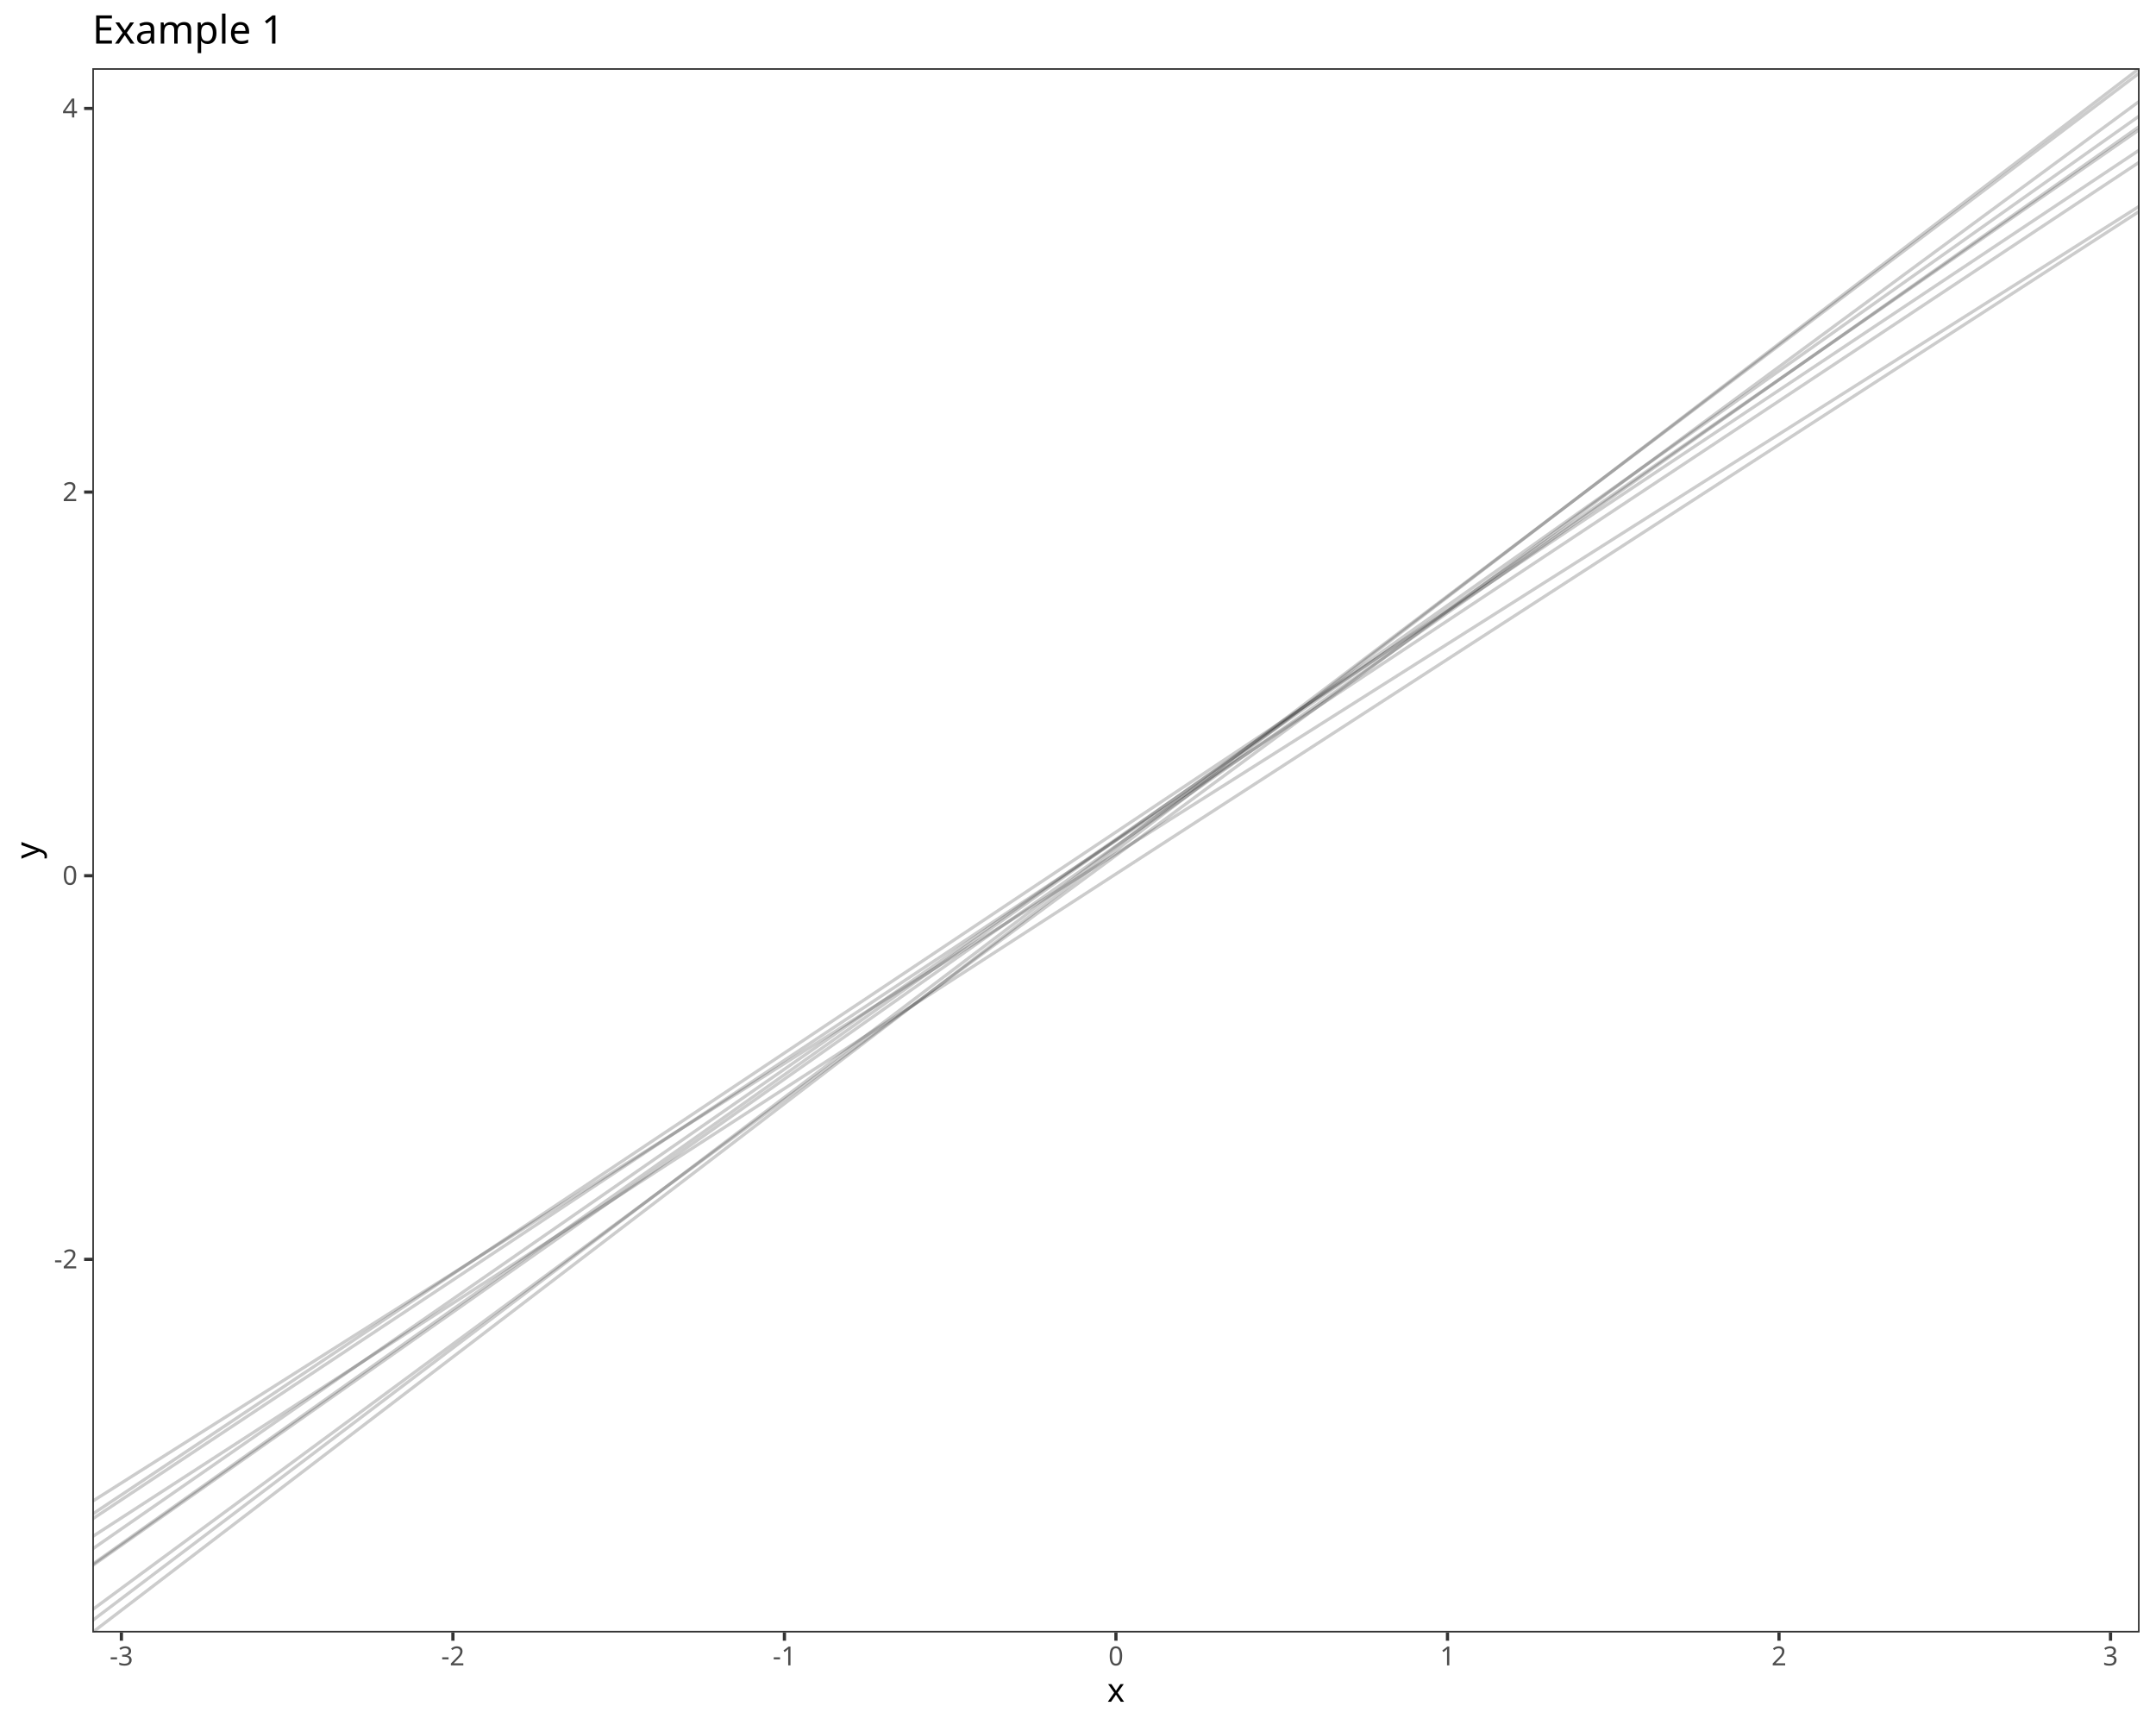
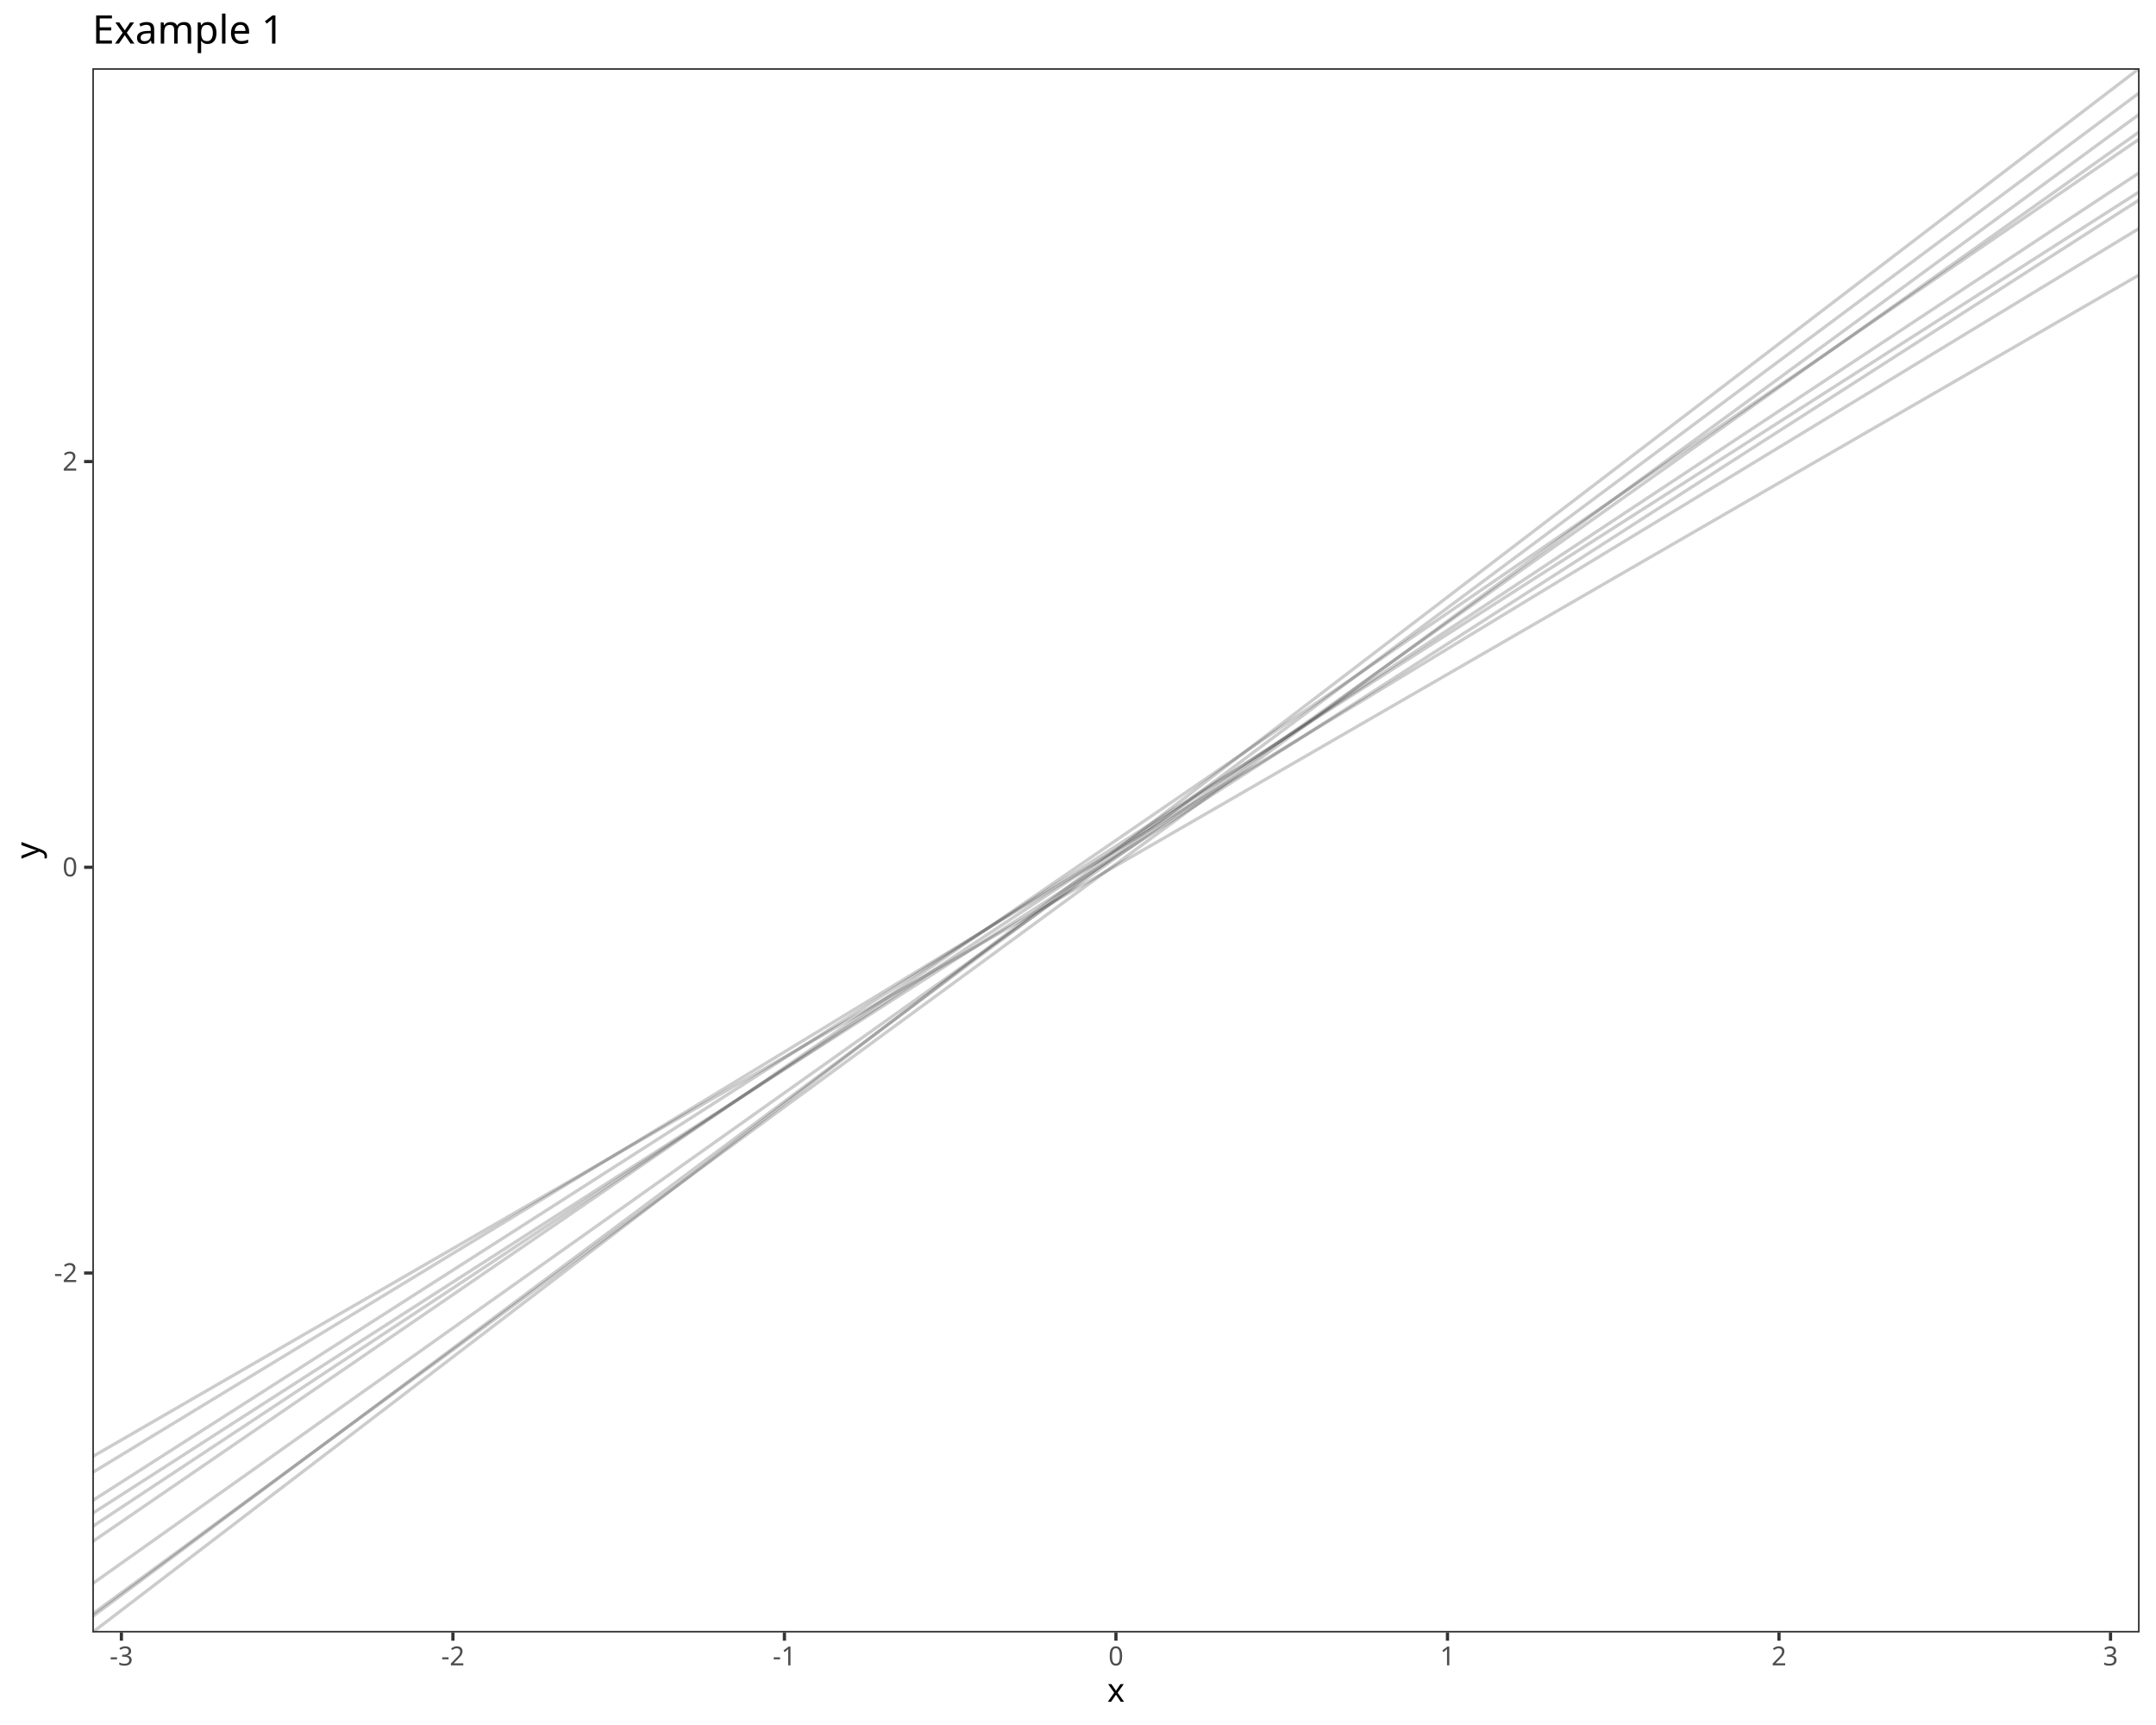
<svg xmlns="http://www.w3.org/2000/svg" class="svglite" data-engine-version="2.0" width="720.00pt" height="576.00pt" viewBox="0 0 720.00 576.00">
  <defs>
    <style type="text/css">
    .svglite line, .svglite polyline, .svglite polygon, .svglite path, .svglite rect, .svglite circle {
      fill: none;
      stroke: #000000;
      stroke-linecap: round;
      stroke-linejoin: round;
      stroke-miterlimit: 10.00;
    }
  </style>
  </defs>
  <rect width="100%" height="100%" style="stroke: none; fill: #FFFFFF;" />
  <defs>
    <clipPath id="cpMC4wMHw3MjAuMDB8MC4wMHw1NzYuMDA=">
      <rect x="0.00" y="0.00" width="720.00" height="576.00" />
    </clipPath>
  </defs>
  <g clip-path="url(#cpMC4wMHw3MjAuMDB8MC4wMHw1NzYuMDA=)">
    <rect x="0.00" y="0.00" width="720.00" height="576.00" style="stroke-width: 1.07; stroke: #FFFFFF; fill: #FFFFFF;" />
  </g>
  <defs>
    <clipPath id="cpMzAuODN8NzE0LjUyfDIyLjc4fDU0NS4xMQ==">
      <rect x="30.83" y="22.78" width="683.69" height="522.33" />
    </clipPath>
  </defs>
  <g clip-path="url(#cpMzAuODN8NzE0LjUyfDIyLjc4fDU0NS4xMQ==)">
    <rect x="30.83" y="22.78" width="683.69" height="522.33" style="stroke-width: 1.07; stroke: none; fill: #FFFFFF;" />
-     <line x1="-652.86" y1="1006.10" x2="1398.21" y2="-445.07" style="stroke-width: 1.07; stroke: #000000; stroke-opacity: 0.20; stroke-linecap: butt;" />
+     <line x1="-652.86" y1="938.28" x2="1398.21" y2="-373.19" style="stroke-width: 1.07; stroke: #000000; stroke-opacity: 0.20; stroke-linecap: butt;" />
+     <line x1="-652.86" y1="881.14" x2="1398.21" y2="-303.00" style="stroke-width: 1.07; stroke: #000000; stroke-opacity: 0.20; stroke-linecap: butt;" />
+     <line x1="-652.86" y1="907.29" x2="1398.21" y2="-339.38" style="stroke-width: 1.07; stroke: #000000; stroke-opacity: 0.20; stroke-linecap: butt;" />
+     <line x1="-652.86" y1="1048.77" x2="1398.21" y2="-478.00" style="stroke-width: 1.07; stroke: #000000; stroke-opacity: 0.20; stroke-linecap: butt;" />
    <line x1="-652.86" y1="1067.44" x2="1398.21" y2="-499.55" style="stroke-width: 1.07; stroke: #000000; stroke-opacity: 0.20; stroke-linecap: butt;" />
-     <line x1="-652.86" y1="933.86" x2="1398.21" y2="-363.73" style="stroke-width: 1.07; stroke: #000000; stroke-opacity: 0.20; stroke-linecap: butt;" />
-     <line x1="-652.86" y1="960.39" x2="1398.21" y2="-399.08" style="stroke-width: 1.07; stroke: #000000; stroke-opacity: 0.20; stroke-linecap: butt;" />
-     <line x1="-652.86" y1="961.21" x2="1398.21" y2="-405.53" style="stroke-width: 1.07; stroke: #000000; stroke-opacity: 0.20; stroke-linecap: butt;" />
-     <line x1="-652.86" y1="1057.98" x2="1398.21" y2="-492.53" style="stroke-width: 1.07; stroke: #000000; stroke-opacity: 0.20; stroke-linecap: butt;" />
-     <line x1="-652.86" y1="1003.44" x2="1398.21" y2="-438.48" style="stroke-width: 1.07; stroke: #000000; stroke-opacity: 0.20; stroke-linecap: butt;" />
-     <line x1="-652.86" y1="991.30" x2="1398.21" y2="-430.81" style="stroke-width: 1.07; stroke: #000000; stroke-opacity: 0.20; stroke-linecap: butt;" />
-     <line x1="-652.86" y1="1041.28" x2="1398.21" y2="-470.00" style="stroke-width: 1.07; stroke: #000000; stroke-opacity: 0.20; stroke-linecap: butt;" />
-     <line x1="-652.86" y1="955.75" x2="1398.21" y2="-372.12" style="stroke-width: 1.07; stroke: #000000; stroke-opacity: 0.20; stroke-linecap: butt;" />
+     <line x1="-652.86" y1="1013.78" x2="1398.21" y2="-440.98" style="stroke-width: 1.07; stroke: #000000; stroke-opacity: 0.20; stroke-linecap: butt;" />
+     <line x1="-652.86" y1="961.92" x2="1398.21" y2="-394.56" style="stroke-width: 1.07; stroke: #000000; stroke-opacity: 0.20; stroke-linecap: butt;" />
+     <line x1="-652.86" y1="983.27" x2="1398.21" y2="-422.09" style="stroke-width: 1.07; stroke: #000000; stroke-opacity: 0.20; stroke-linecap: butt;" />
+     <line x1="-652.86" y1="1039.86" x2="1398.21" y2="-462.82" style="stroke-width: 1.07; stroke: #000000; stroke-opacity: 0.20; stroke-linecap: butt;" />
+     <line x1="-652.86" y1="944.09" x2="1398.21" y2="-372.05" style="stroke-width: 1.07; stroke: #000000; stroke-opacity: 0.20; stroke-linecap: butt;" />
    <rect x="30.83" y="22.78" width="683.69" height="522.33" style="stroke-width: 1.07; stroke: #333333;" />
  </g>
  <g clip-path="url(#cpMC4wMHw3MjAuMDB8MC4wMHw1NzYuMDA=)">
-     <text x="25.90" y="423.54" text-anchor="end" style="font-size: 8.80px; fill: #4D4D4D; font-family: sans;" textLength="7.82px" lengthAdjust="spacingAndGlyphs">-2</text>
-     <text x="25.90" y="295.44" text-anchor="end" style="font-size: 8.80px; fill: #4D4D4D; font-family: sans;" textLength="4.89px" lengthAdjust="spacingAndGlyphs">0</text>
-     <text x="25.90" y="167.33" text-anchor="end" style="font-size: 8.80px; fill: #4D4D4D; font-family: sans;" textLength="4.89px" lengthAdjust="spacingAndGlyphs">2</text>
-     <text x="25.90" y="39.23" text-anchor="end" style="font-size: 8.80px; fill: #4D4D4D; font-family: sans;" textLength="4.89px" lengthAdjust="spacingAndGlyphs">4</text>
-     <polyline points="28.09,420.52 30.83,420.52 " style="stroke-width: 1.07; stroke: #333333; stroke-linecap: butt;" />
-     <polyline points="28.09,292.41 30.83,292.41 " style="stroke-width: 1.07; stroke: #333333; stroke-linecap: butt;" />
-     <polyline points="28.09,164.31 30.83,164.31 " style="stroke-width: 1.07; stroke: #333333; stroke-linecap: butt;" />
-     <polyline points="28.09,36.20 30.83,36.20 " style="stroke-width: 1.07; stroke: #333333; stroke-linecap: butt;" />
+     <text x="25.90" y="428.11" text-anchor="end" style="font-size: 8.80px; fill: #4D4D4D; font-family: sans;" textLength="7.82px" lengthAdjust="spacingAndGlyphs">-2</text>
+     <text x="25.90" y="292.63" text-anchor="end" style="font-size: 8.80px; fill: #4D4D4D; font-family: sans;" textLength="4.89px" lengthAdjust="spacingAndGlyphs">0</text>
+     <text x="25.90" y="157.15" text-anchor="end" style="font-size: 8.80px; fill: #4D4D4D; font-family: sans;" textLength="4.89px" lengthAdjust="spacingAndGlyphs">2</text>
+     <polyline points="28.09,425.08 30.83,425.08 " style="stroke-width: 1.07; stroke: #333333; stroke-linecap: butt;" />
+     <polyline points="28.09,289.60 30.83,289.60 " style="stroke-width: 1.07; stroke: #333333; stroke-linecap: butt;" />
+     <polyline points="28.09,154.12 30.83,154.12 " style="stroke-width: 1.07; stroke: #333333; stroke-linecap: butt;" />
    <polyline points="40.54,547.85 40.54,545.11 " style="stroke-width: 1.07; stroke: #333333; stroke-linecap: butt;" />
    <polyline points="151.25,547.85 151.25,545.11 " style="stroke-width: 1.07; stroke: #333333; stroke-linecap: butt;" />
    <polyline points="261.96,547.85 261.96,545.11 " style="stroke-width: 1.07; stroke: #333333; stroke-linecap: butt;" />
    <polyline points="372.67,547.85 372.67,545.11 " style="stroke-width: 1.07; stroke: #333333; stroke-linecap: butt;" />
    <polyline points="483.39,547.85 483.39,545.11 " style="stroke-width: 1.07; stroke: #333333; stroke-linecap: butt;" />
    <polyline points="594.10,547.85 594.10,545.11 " style="stroke-width: 1.07; stroke: #333333; stroke-linecap: butt;" />
    <polyline points="704.81,547.85 704.81,545.11 " style="stroke-width: 1.07; stroke: #333333; stroke-linecap: butt;" />
    <text x="40.54" y="556.10" text-anchor="middle" style="font-size: 8.80px; fill: #4D4D4D; font-family: sans;" textLength="7.82px" lengthAdjust="spacingAndGlyphs">-3</text>
    <text x="151.25" y="556.10" text-anchor="middle" style="font-size: 8.80px; fill: #4D4D4D; font-family: sans;" textLength="7.82px" lengthAdjust="spacingAndGlyphs">-2</text>
    <text x="261.96" y="556.10" text-anchor="middle" style="font-size: 8.80px; fill: #4D4D4D; font-family: sans;" textLength="7.82px" lengthAdjust="spacingAndGlyphs">-1</text>
    <text x="372.67" y="556.10" text-anchor="middle" style="font-size: 8.80px; fill: #4D4D4D; font-family: sans;" textLength="4.89px" lengthAdjust="spacingAndGlyphs">0</text>
    <text x="483.39" y="556.10" text-anchor="middle" style="font-size: 8.80px; fill: #4D4D4D; font-family: sans;" textLength="4.89px" lengthAdjust="spacingAndGlyphs">1</text>
    <text x="594.10" y="556.10" text-anchor="middle" style="font-size: 8.80px; fill: #4D4D4D; font-family: sans;" textLength="4.89px" lengthAdjust="spacingAndGlyphs">2</text>
    <text x="704.81" y="556.10" text-anchor="middle" style="font-size: 8.80px; fill: #4D4D4D; font-family: sans;" textLength="4.89px" lengthAdjust="spacingAndGlyphs">3</text>
    <text x="372.67" y="568.24" text-anchor="middle" style="font-size: 11.00px; font-family: sans;" textLength="5.50px" lengthAdjust="spacingAndGlyphs">x</text>
    <text transform="translate(13.05,283.95) rotate(-90)" text-anchor="middle" style="font-size: 11.00px; font-family: sans;" textLength="5.50px" lengthAdjust="spacingAndGlyphs">y</text>
    <text x="30.83" y="14.56" style="font-size: 13.20px; font-family: sans;" textLength="62.38px" lengthAdjust="spacingAndGlyphs">Example 1</text>
  </g>
</svg>
